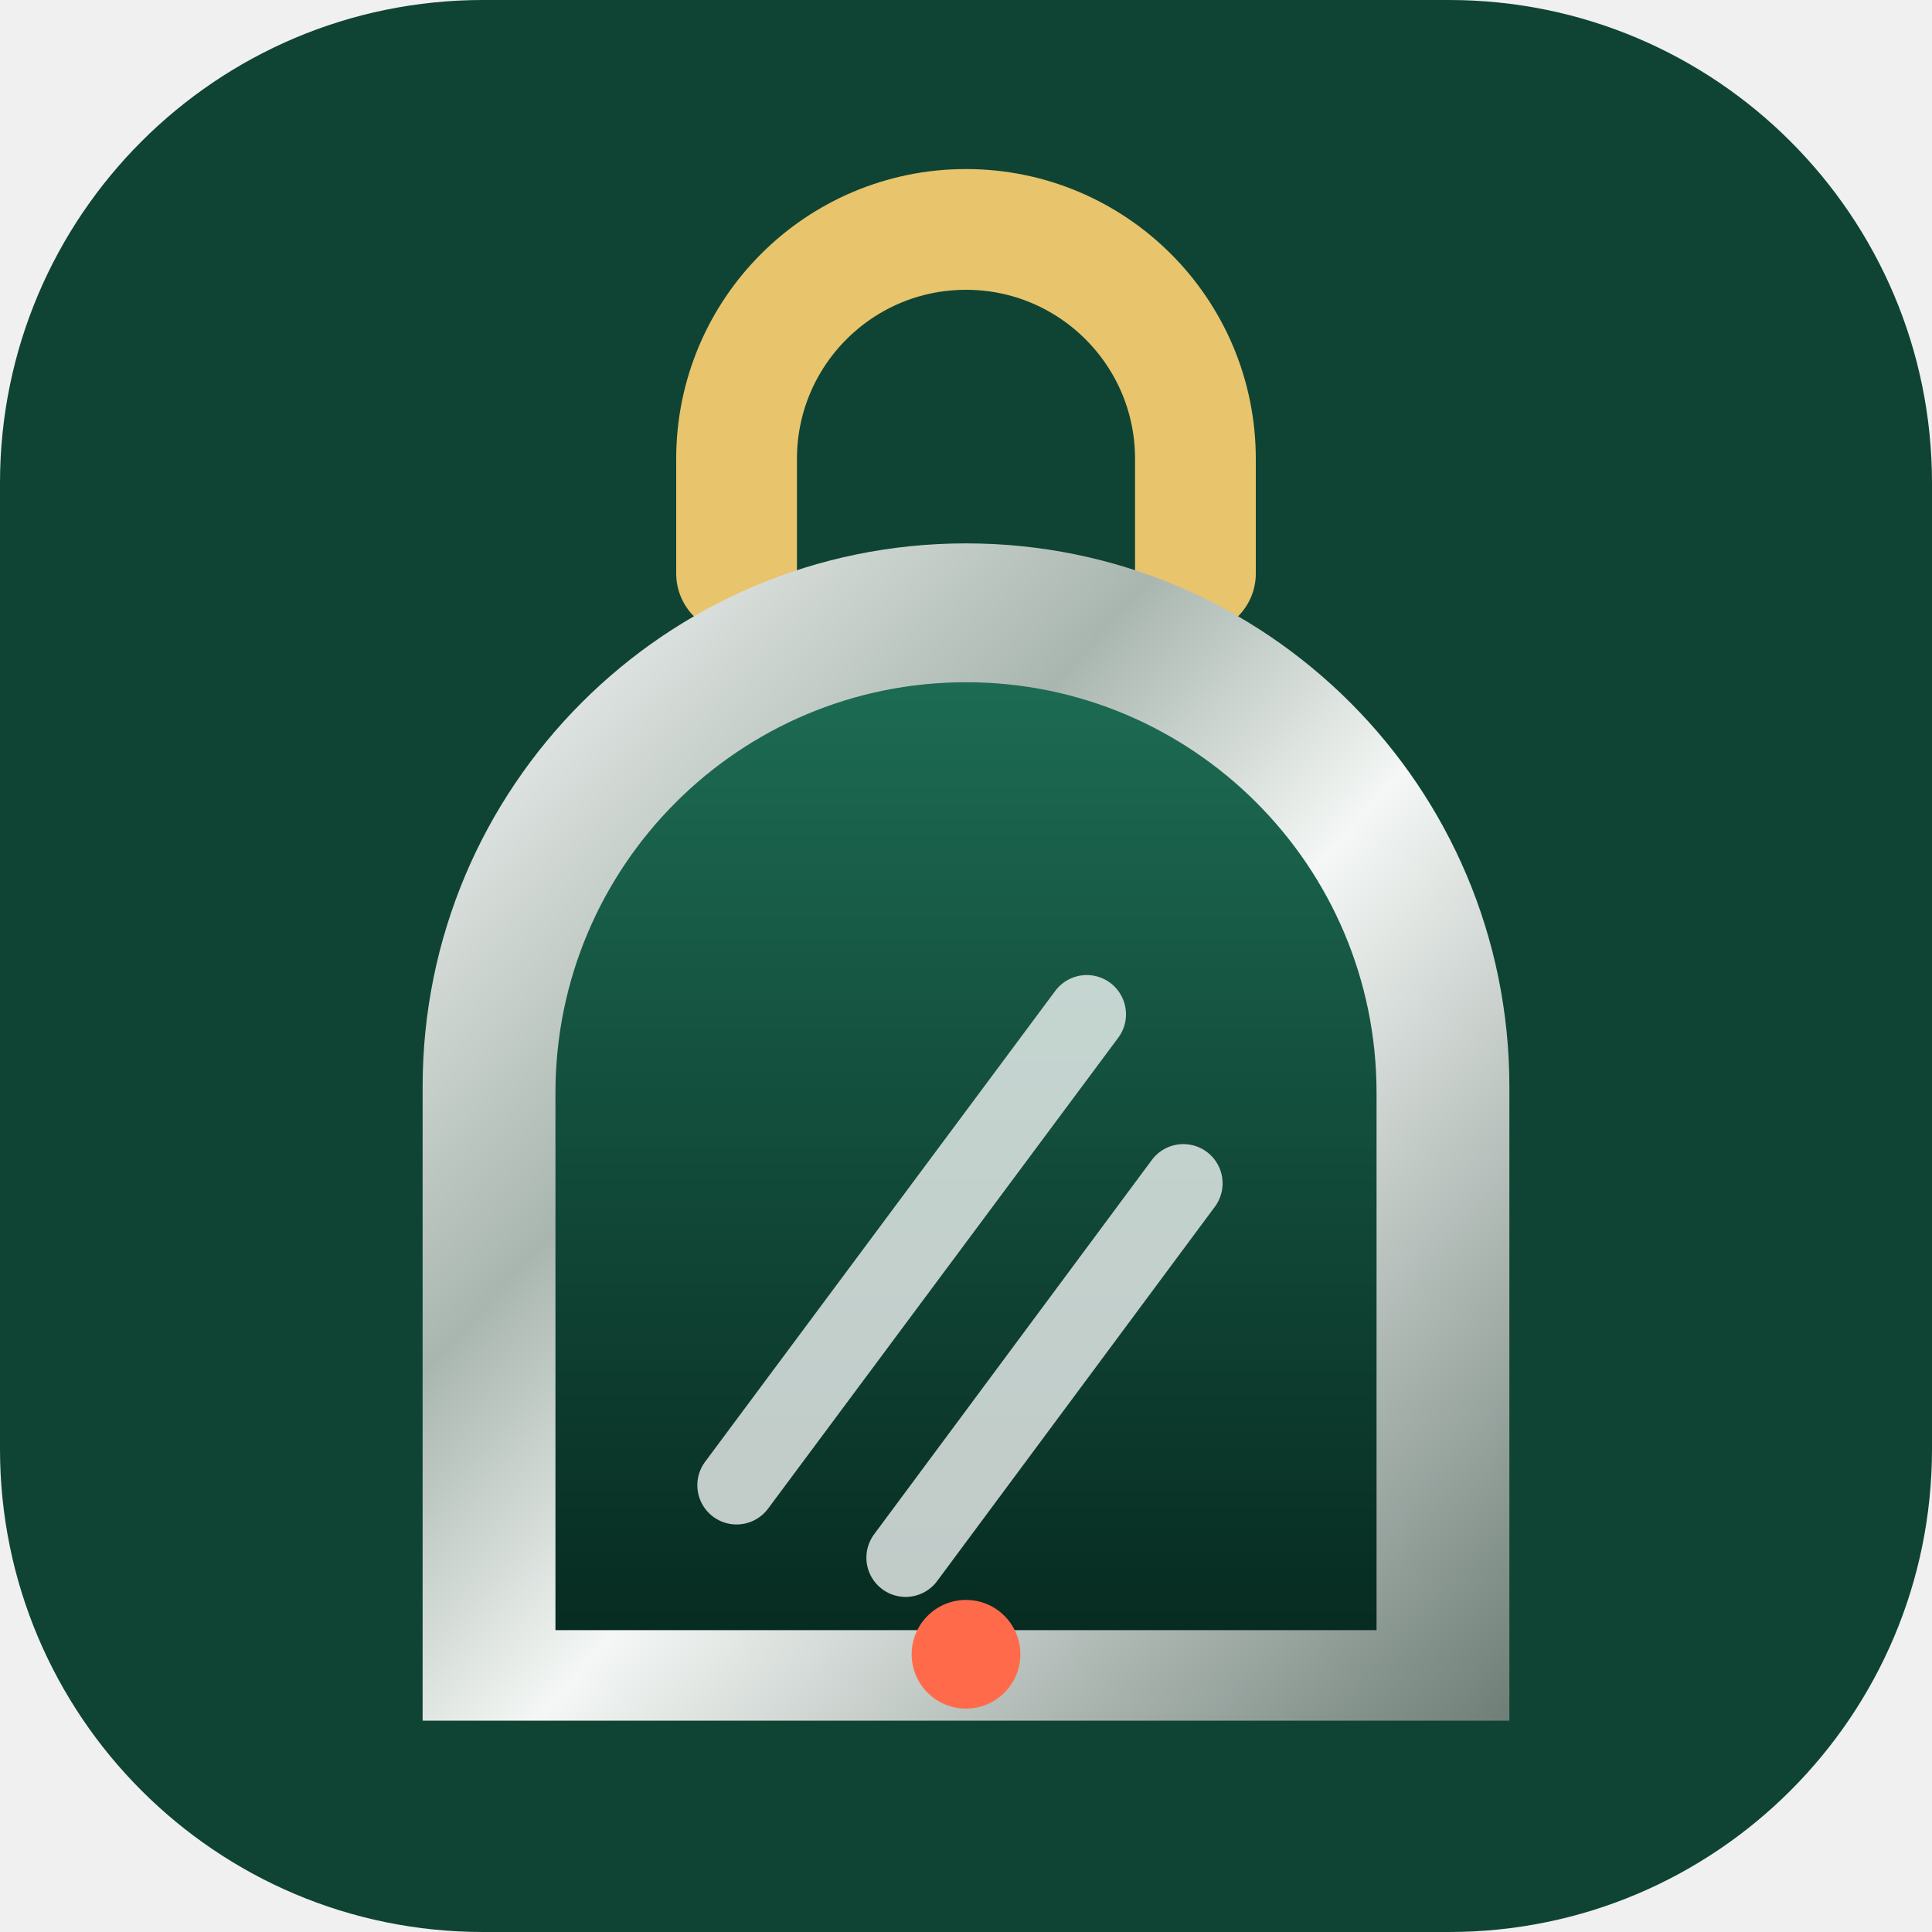
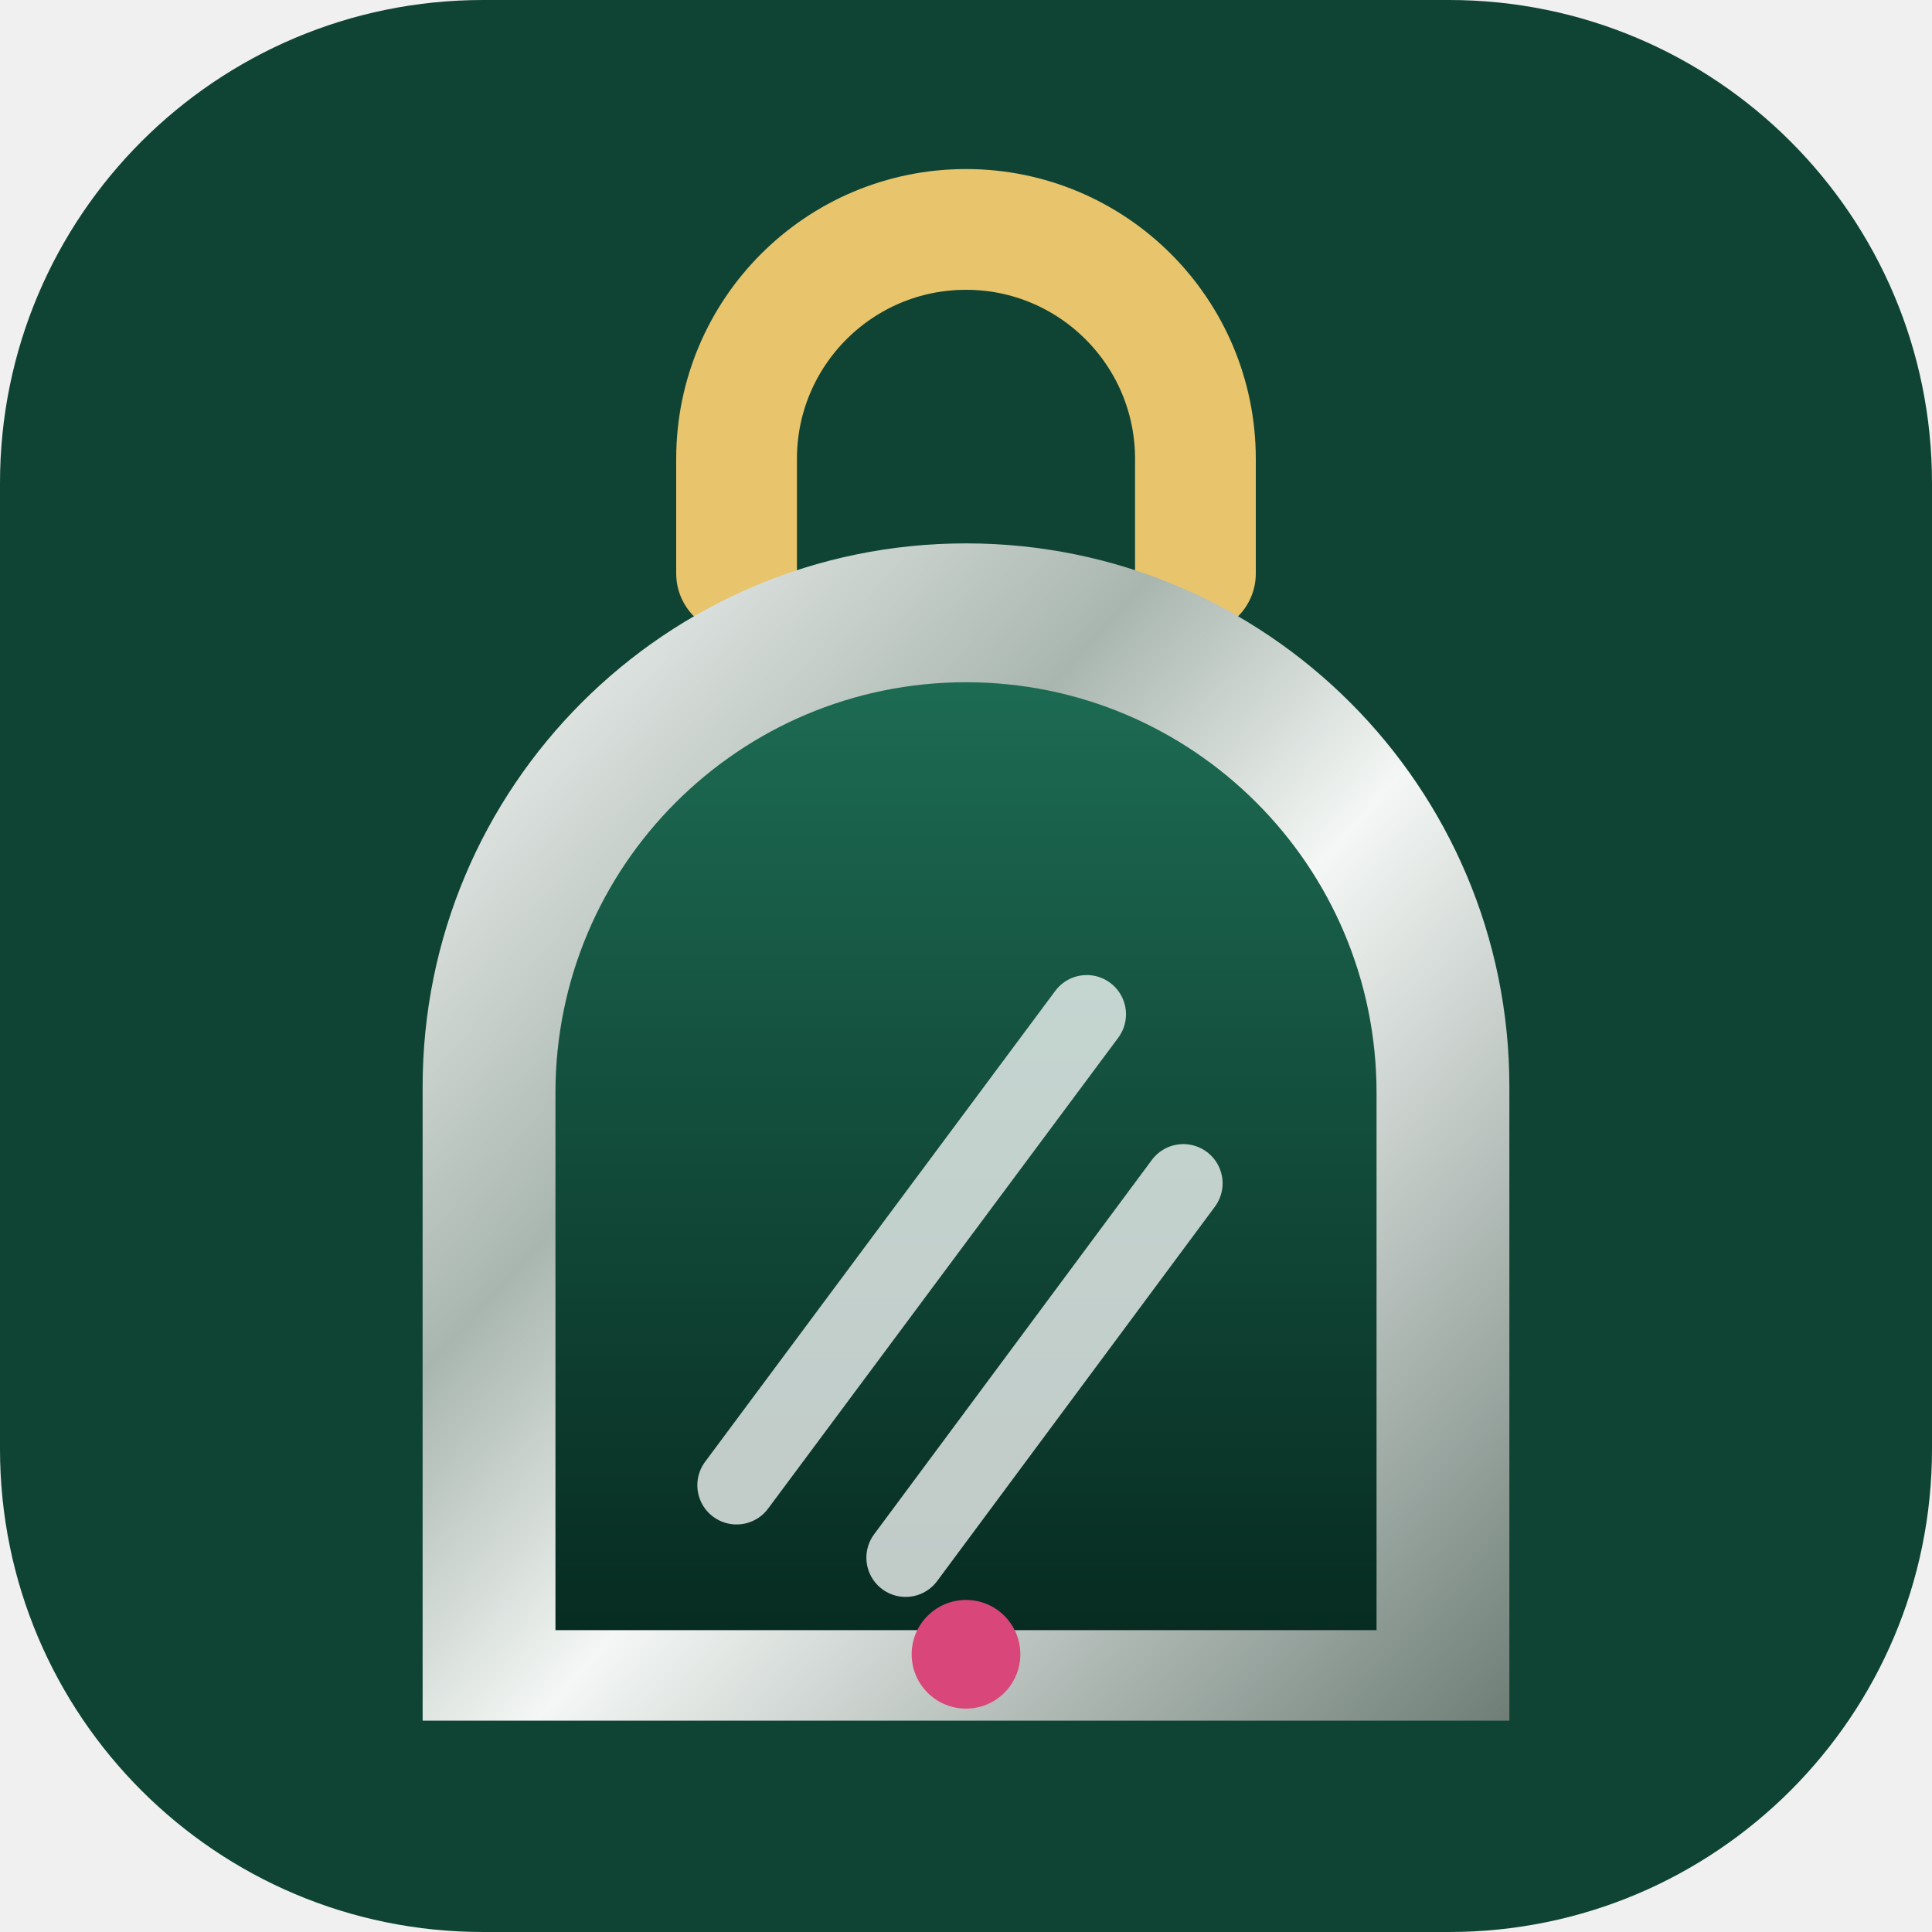
<svg xmlns="http://www.w3.org/2000/svg" viewBox="0 0 32 32">
  <defs>
    <linearGradient id="c" x1="0" y1="0" x2="1" y2="1">
      <stop offset="0" stop-color="#fff" />
      <stop offset=".35" stop-color="#a9b6af" />
      <stop offset=".55" stop-color="#f4f7f5" />
      <stop offset="1" stop-color="#6f7f78" />
    </linearGradient>
    <linearGradient id="g" x1="0" y1="0" x2="0" y2="1">
      <stop offset="0" stop-color="#1d6b53" />
      <stop offset="1" stop-color="#072b21" />
    </linearGradient>
  </defs>
  <rect width="32" height="32" rx="8" fill="#0f4434" />
  <path d="M12.2 9.5V7.6a3.8 3.8 0 0 1 7.6 0v1.9" fill="none" stroke="#e8c46c" stroke-width="2" stroke-linecap="round" />
  <path d="M7 28.5V18a9 9 0 0 1 18 0v10.5z" fill="url(#c)" />
  <path d="M9.2 27V18.1a6.8 6.8 0 0 1 13.6 0V27z" fill="url(#g)" />
  <path d="M12.2 24.6l5.8-7.8M15 25.8l4.6-6.2" stroke="#fff" stroke-opacity=".75" stroke-width="1.3" stroke-linecap="round" />
-   <circle cx="16" cy="27.4" r=".9" fill="#ff6b4a" />
+   <circle cx="16" cy="27.4" r=".9" fill="#d9467a" />
</svg>
